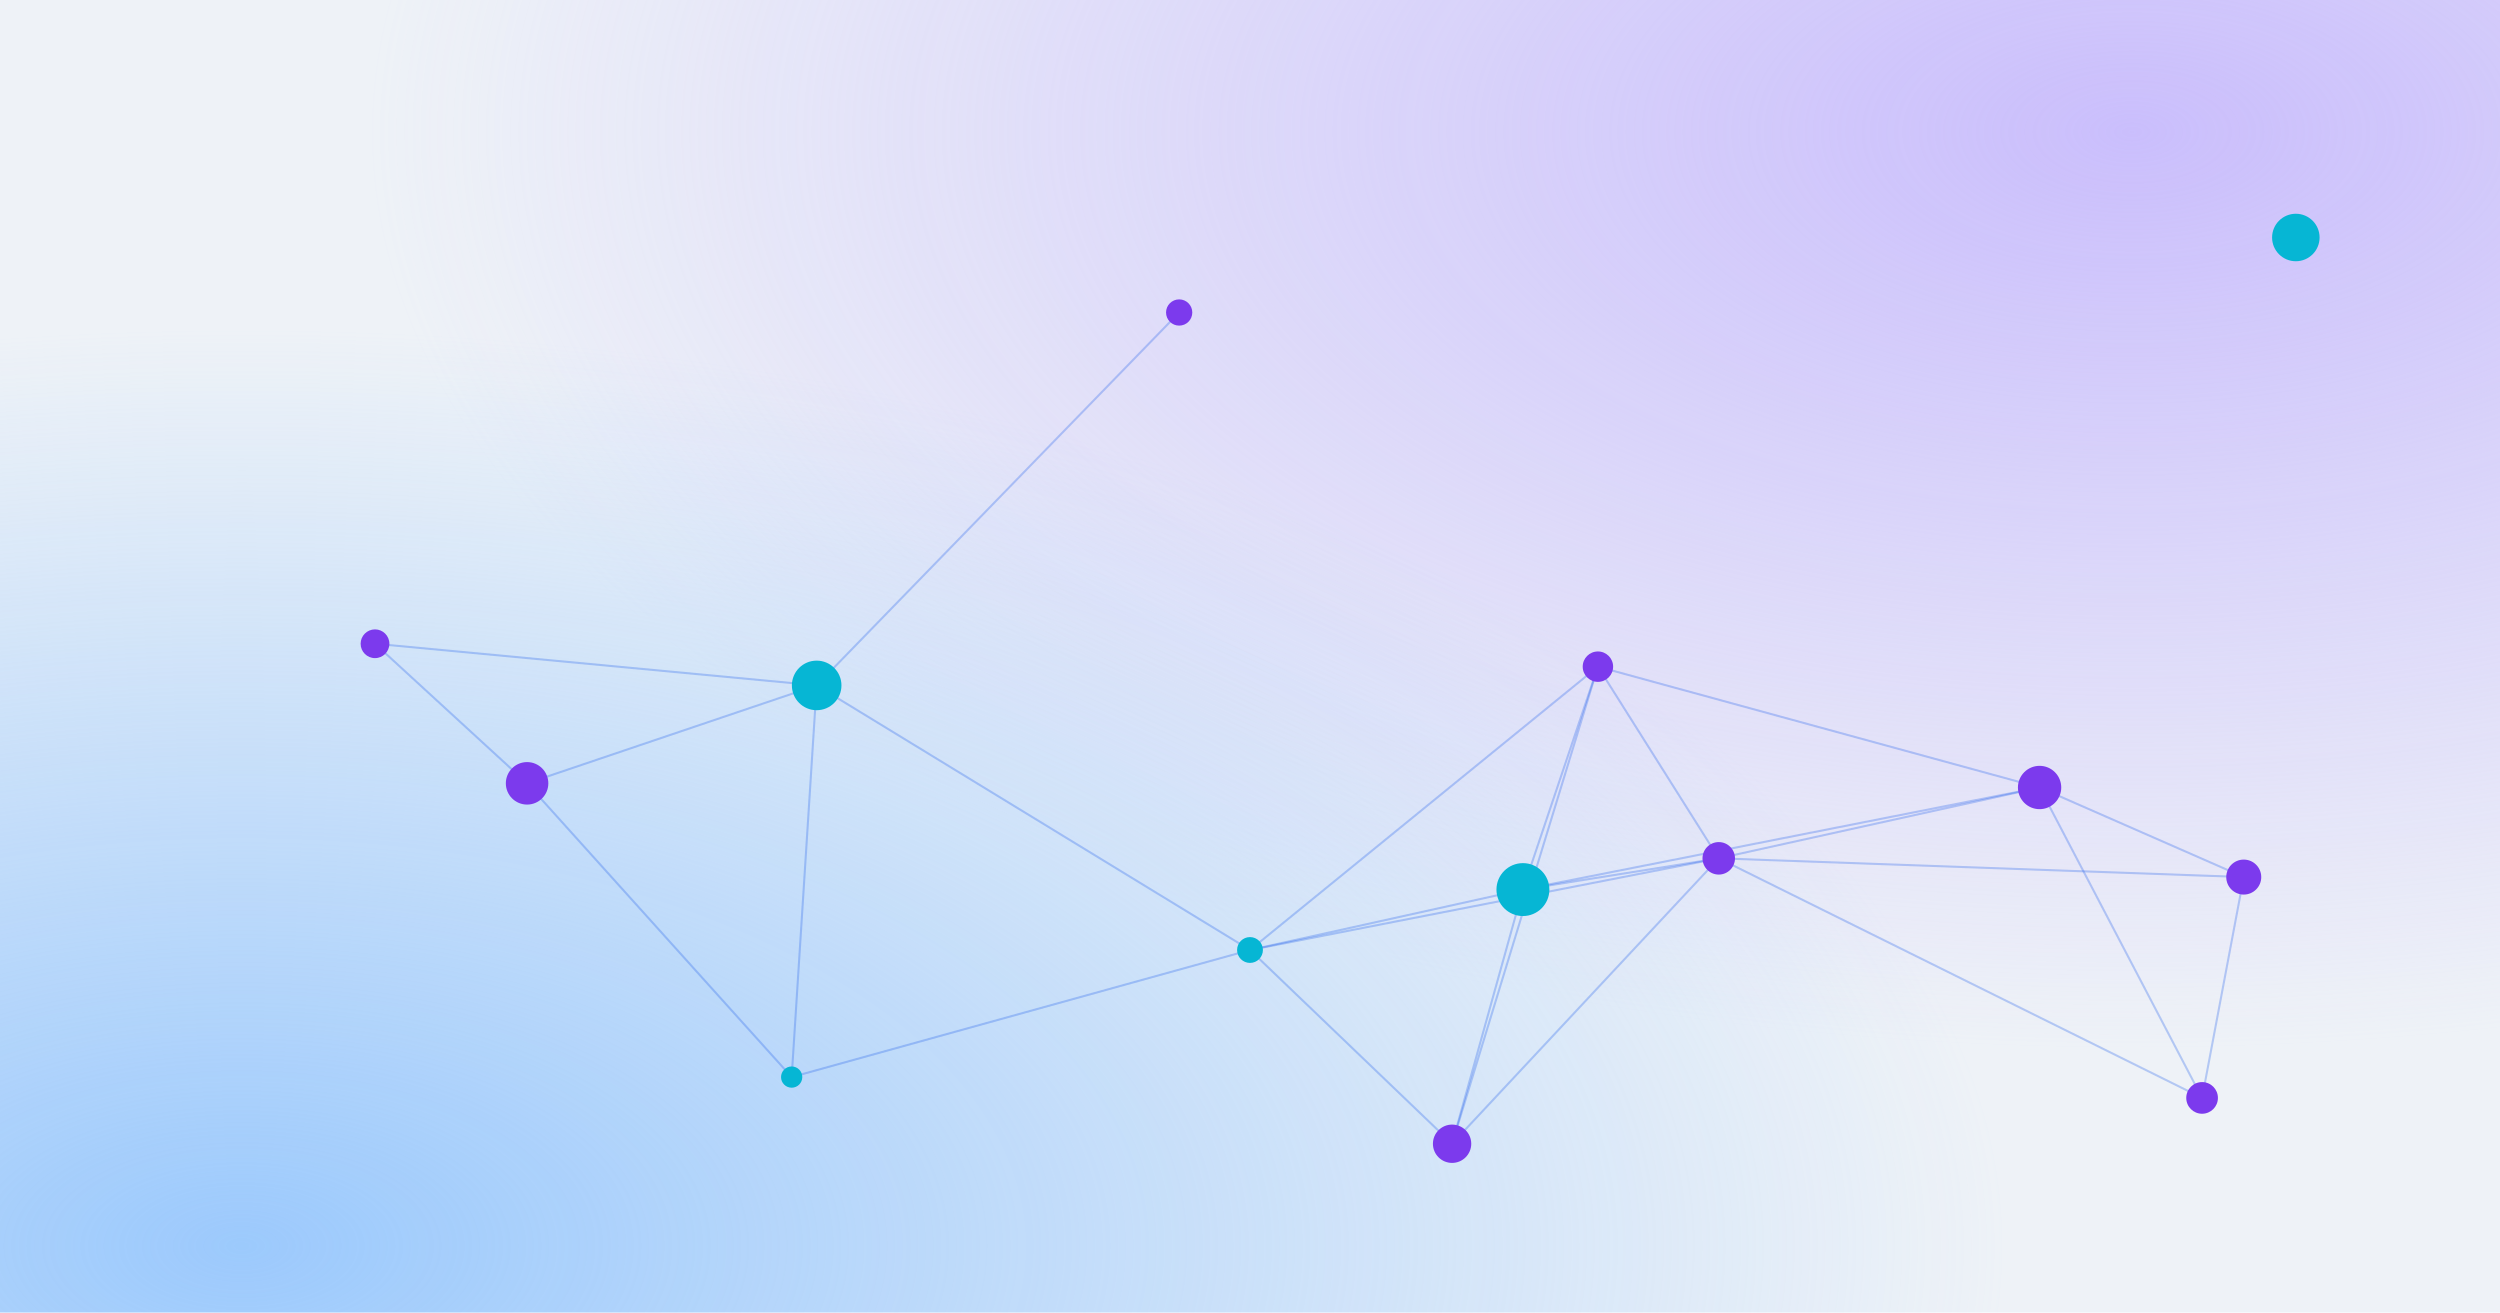
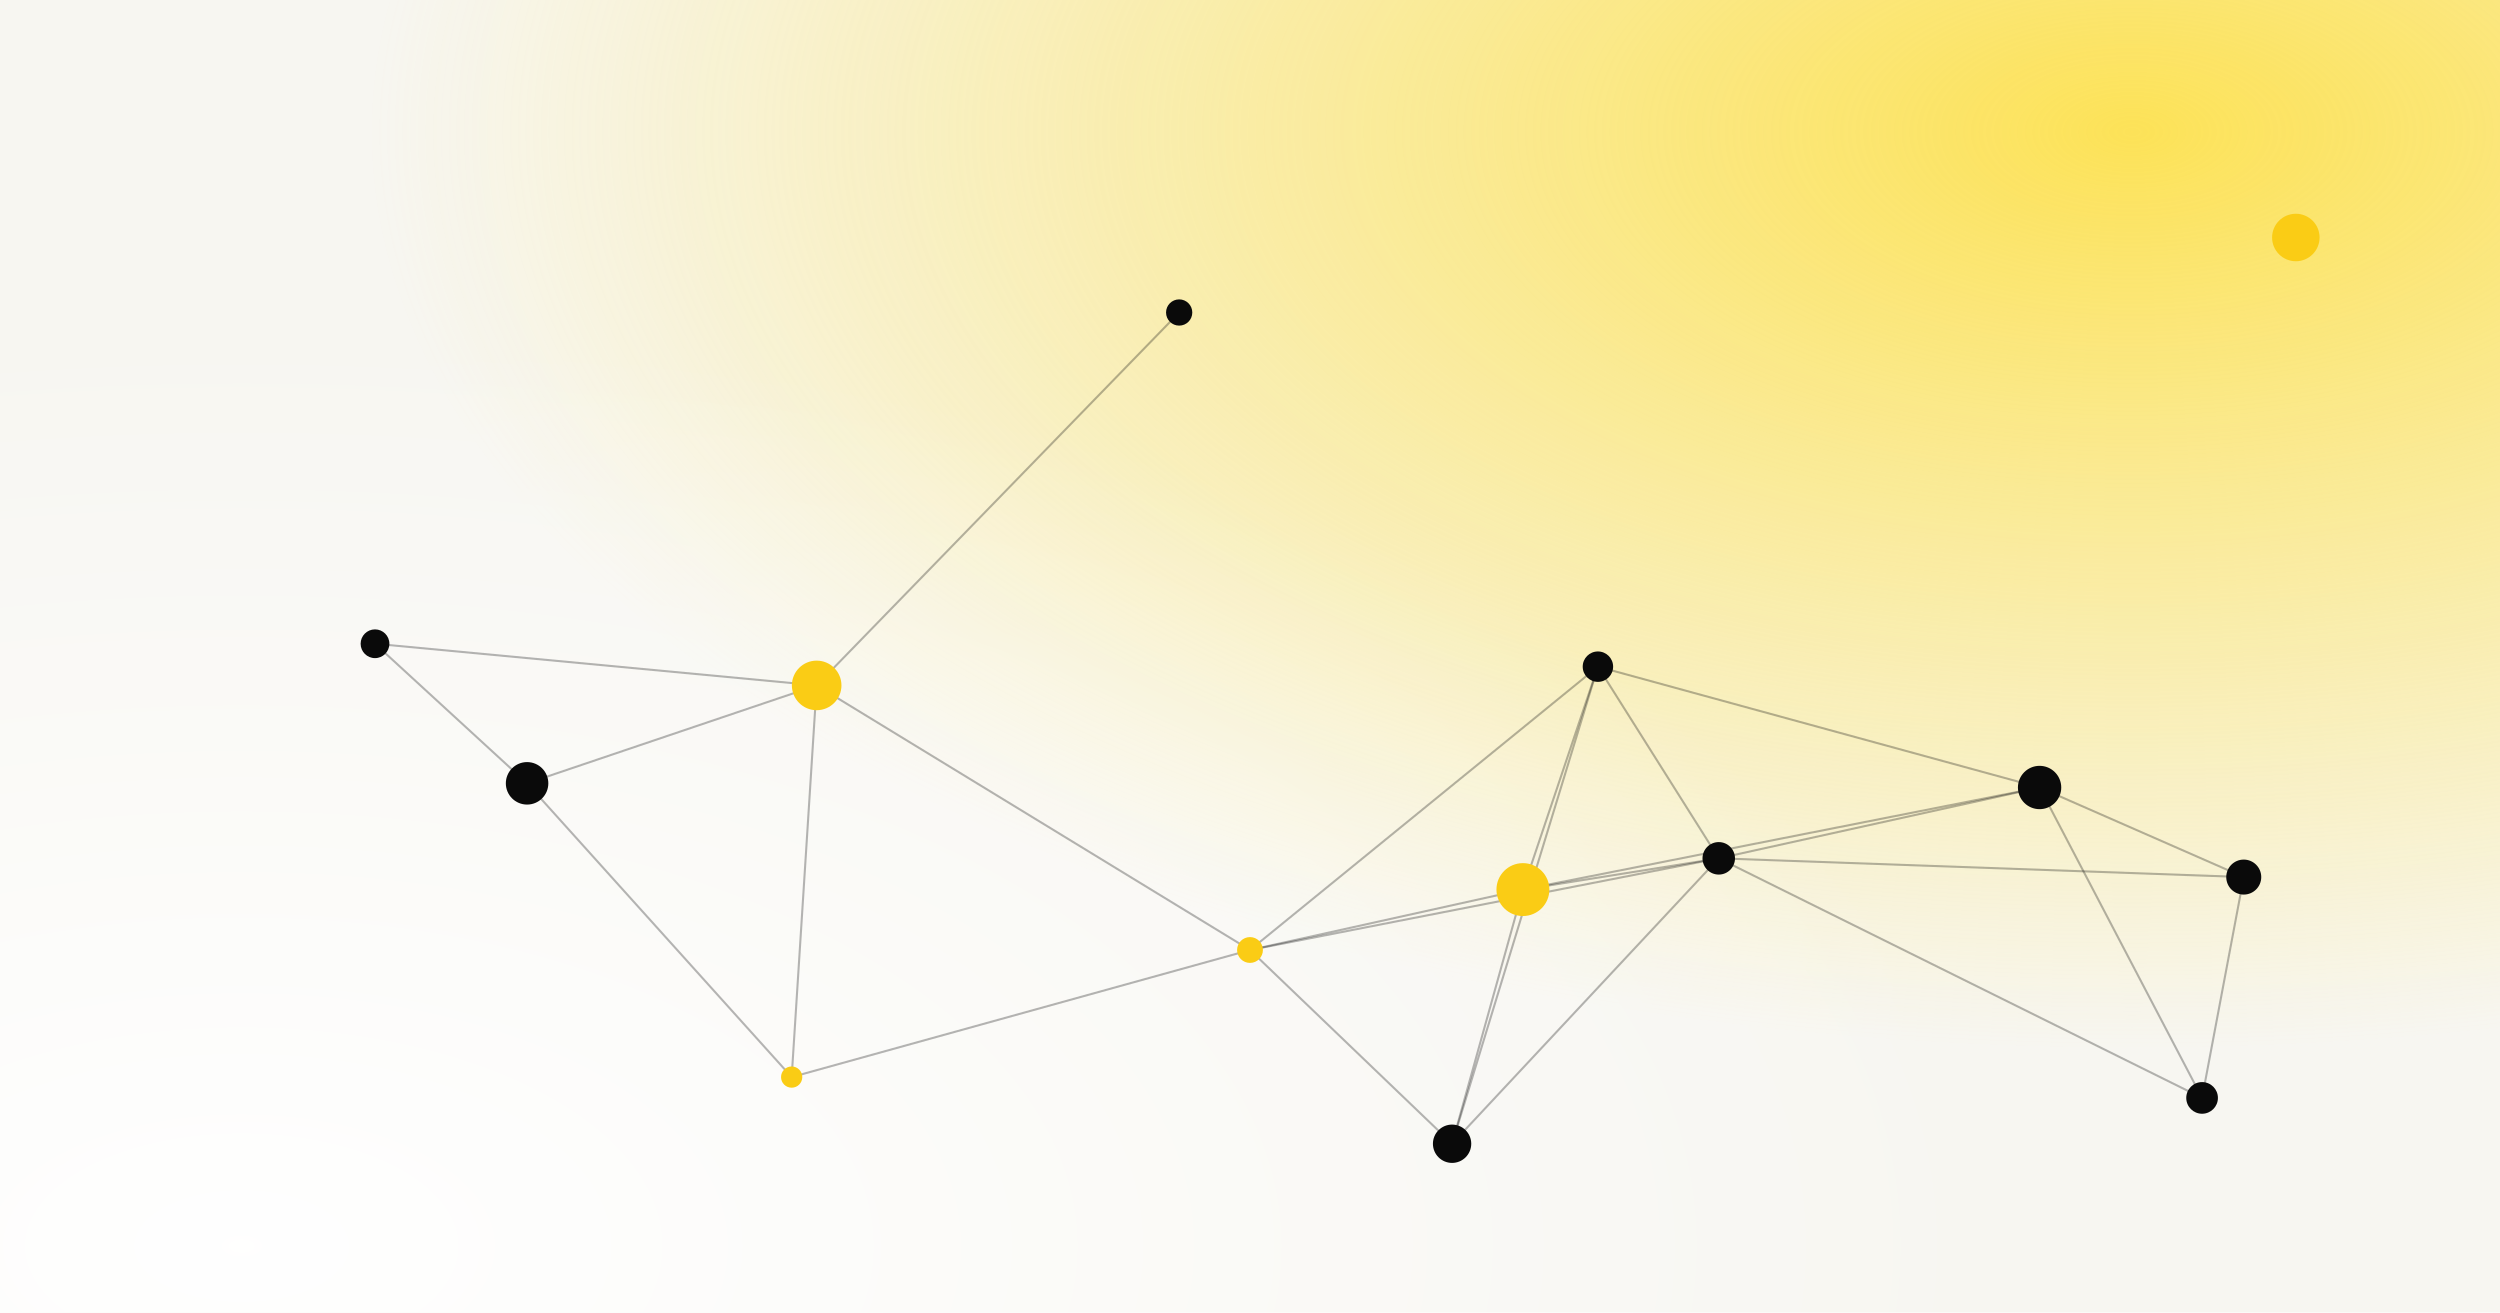
<svg xmlns="http://www.w3.org/2000/svg" viewBox="0 0 1200 630" width="1200" height="630">
  <defs>
    <radialGradient id="a" cx="85%" cy="10%" r="70%">
-       <stop offset="0" stop-color="#c4b5fd" stop-opacity=".85" />
-       <stop offset="1" stop-color="#c4b5fd" stop-opacity="0" />
+       <stop offset="0" stop-color="#fde047" stop-opacity=".9" />
+       <stop offset="1" stop-color="#fde047" stop-opacity="0" />
    </radialGradient>
    <radialGradient id="b" cx="10%" cy="95%" r="70%">
-       <stop offset="0" stop-color="#93c5fd" stop-opacity=".9" />
-       <stop offset="1" stop-color="#93c5fd" stop-opacity="0" />
+       <stop offset="0" stop-color="#ffffff" stop-opacity=".95" />
+       <stop offset="1" stop-color="#ffffff" stop-opacity="0" />
    </radialGradient>
  </defs>
-   <rect width="1200" height="630" fill="#eef2f7" />
+   <rect width="1200" height="630" fill="#f7f6f1" />
  <rect width="1200" height="630" fill="url(#a)" />
  <rect width="1200" height="630" fill="url(#b)" />
-   <line x1="566" y1="150" x2="392" y2="329" stroke="#2563eb" stroke-opacity=".30" />
-   <line x1="1057" y1="527" x2="979" y2="378" stroke="#2563eb" stroke-opacity=".30" />
-   <line x1="1057" y1="527" x2="1077" y2="421" stroke="#2563eb" stroke-opacity=".30" />
-   <line x1="1057" y1="527" x2="825" y2="412" stroke="#2563eb" stroke-opacity=".30" />
-   <line x1="767" y1="320" x2="979" y2="378" stroke="#2563eb" stroke-opacity=".30" />
-   <line x1="767" y1="320" x2="731" y2="427" stroke="#2563eb" stroke-opacity=".30" />
-   <line x1="767" y1="320" x2="697" y2="549" stroke="#2563eb" stroke-opacity=".30" />
-   <line x1="767" y1="320" x2="600" y2="456" stroke="#2563eb" stroke-opacity=".30" />
-   <line x1="767" y1="320" x2="825" y2="412" stroke="#2563eb" stroke-opacity=".30" />
-   <line x1="979" y1="378" x2="1077" y2="421" stroke="#2563eb" stroke-opacity=".30" />
-   <line x1="979" y1="378" x2="731" y2="427" stroke="#2563eb" stroke-opacity=".30" />
-   <line x1="979" y1="378" x2="825" y2="412" stroke="#2563eb" stroke-opacity=".30" />
-   <line x1="392" y1="329" x2="253" y2="376" stroke="#2563eb" stroke-opacity=".30" />
-   <line x1="392" y1="329" x2="380" y2="517" stroke="#2563eb" stroke-opacity=".30" />
-   <line x1="392" y1="329" x2="600" y2="456" stroke="#2563eb" stroke-opacity=".30" />
-   <line x1="392" y1="329" x2="180" y2="309" stroke="#2563eb" stroke-opacity=".30" />
-   <line x1="1077" y1="421" x2="825" y2="412" stroke="#2563eb" stroke-opacity=".30" />
-   <line x1="731" y1="427" x2="697" y2="549" stroke="#2563eb" stroke-opacity=".30" />
-   <line x1="731" y1="427" x2="600" y2="456" stroke="#2563eb" stroke-opacity=".30" />
-   <line x1="731" y1="427" x2="825" y2="412" stroke="#2563eb" stroke-opacity=".30" />
-   <line x1="253" y1="376" x2="380" y2="517" stroke="#2563eb" stroke-opacity=".30" />
-   <line x1="253" y1="376" x2="180" y2="309" stroke="#2563eb" stroke-opacity=".30" />
-   <line x1="697" y1="549" x2="600" y2="456" stroke="#2563eb" stroke-opacity=".30" />
-   <line x1="697" y1="549" x2="825" y2="412" stroke="#2563eb" stroke-opacity=".30" />
-   <line x1="380" y1="517" x2="600" y2="456" stroke="#2563eb" stroke-opacity=".30" />
-   <line x1="600" y1="456" x2="825" y2="412" stroke="#2563eb" stroke-opacity=".30" />
-   <circle cx="566" cy="150" r="6.3" fill="#7c3aed" />
-   <circle cx="1057" cy="527" r="7.6" fill="#7c3aed" />
-   <circle cx="767" cy="320" r="7.3" fill="#7c3aed" />
-   <circle cx="1102" cy="114" r="11.4" fill="#06b6d4" />
-   <circle cx="979" cy="378" r="10.4" fill="#7c3aed" />
-   <circle cx="392" cy="329" r="11.9" fill="#06b6d4" />
-   <circle cx="1077" cy="421" r="8.4" fill="#7c3aed" />
-   <circle cx="731" cy="427" r="12.7" fill="#06b6d4" />
-   <circle cx="253" cy="376" r="10.2" fill="#7c3aed" />
-   <circle cx="697" cy="549" r="9.2" fill="#7c3aed" />
-   <circle cx="380" cy="517" r="5.1" fill="#06b6d4" />
-   <circle cx="600" cy="456" r="6.2" fill="#06b6d4" />
-   <circle cx="825" cy="412" r="7.8" fill="#7c3aed" />
-   <circle cx="180" cy="309" r="6.9" fill="#7c3aed" />
+   <line x1="566" y1="150" x2="392" y2="329" stroke="#0a0a0a" stroke-opacity=".30" />
+   <line x1="1057" y1="527" x2="979" y2="378" stroke="#0a0a0a" stroke-opacity=".30" />
+   <line x1="1057" y1="527" x2="1077" y2="421" stroke="#0a0a0a" stroke-opacity=".30" />
+   <line x1="1057" y1="527" x2="825" y2="412" stroke="#0a0a0a" stroke-opacity=".30" />
+   <line x1="767" y1="320" x2="979" y2="378" stroke="#0a0a0a" stroke-opacity=".30" />
+   <line x1="767" y1="320" x2="731" y2="427" stroke="#0a0a0a" stroke-opacity=".30" />
+   <line x1="767" y1="320" x2="697" y2="549" stroke="#0a0a0a" stroke-opacity=".30" />
+   <line x1="767" y1="320" x2="600" y2="456" stroke="#0a0a0a" stroke-opacity=".30" />
+   <line x1="767" y1="320" x2="825" y2="412" stroke="#0a0a0a" stroke-opacity=".30" />
+   <line x1="979" y1="378" x2="1077" y2="421" stroke="#0a0a0a" stroke-opacity=".30" />
+   <line x1="979" y1="378" x2="731" y2="427" stroke="#0a0a0a" stroke-opacity=".30" />
+   <line x1="979" y1="378" x2="825" y2="412" stroke="#0a0a0a" stroke-opacity=".30" />
+   <line x1="392" y1="329" x2="253" y2="376" stroke="#0a0a0a" stroke-opacity=".30" />
+   <line x1="392" y1="329" x2="380" y2="517" stroke="#0a0a0a" stroke-opacity=".30" />
+   <line x1="392" y1="329" x2="600" y2="456" stroke="#0a0a0a" stroke-opacity=".30" />
+   <line x1="392" y1="329" x2="180" y2="309" stroke="#0a0a0a" stroke-opacity=".30" />
+   <line x1="1077" y1="421" x2="825" y2="412" stroke="#0a0a0a" stroke-opacity=".30" />
+   <line x1="731" y1="427" x2="697" y2="549" stroke="#0a0a0a" stroke-opacity=".30" />
+   <line x1="731" y1="427" x2="600" y2="456" stroke="#0a0a0a" stroke-opacity=".30" />
+   <line x1="731" y1="427" x2="825" y2="412" stroke="#0a0a0a" stroke-opacity=".30" />
+   <line x1="253" y1="376" x2="380" y2="517" stroke="#0a0a0a" stroke-opacity=".30" />
+   <line x1="253" y1="376" x2="180" y2="309" stroke="#0a0a0a" stroke-opacity=".30" />
+   <line x1="697" y1="549" x2="600" y2="456" stroke="#0a0a0a" stroke-opacity=".30" />
+   <line x1="697" y1="549" x2="825" y2="412" stroke="#0a0a0a" stroke-opacity=".30" />
+   <line x1="380" y1="517" x2="600" y2="456" stroke="#0a0a0a" stroke-opacity=".30" />
+   <line x1="600" y1="456" x2="825" y2="412" stroke="#0a0a0a" stroke-opacity=".30" />
+   <circle cx="566" cy="150" r="6.3" fill="#0a0a0a" />
+   <circle cx="1057" cy="527" r="7.6" fill="#0a0a0a" />
+   <circle cx="767" cy="320" r="7.3" fill="#0a0a0a" />
+   <circle cx="1102" cy="114" r="11.4" fill="#facc15" />
+   <circle cx="979" cy="378" r="10.4" fill="#0a0a0a" />
+   <circle cx="392" cy="329" r="11.9" fill="#facc15" />
+   <circle cx="1077" cy="421" r="8.4" fill="#0a0a0a" />
+   <circle cx="731" cy="427" r="12.7" fill="#facc15" />
+   <circle cx="253" cy="376" r="10.2" fill="#0a0a0a" />
+   <circle cx="697" cy="549" r="9.2" fill="#0a0a0a" />
+   <circle cx="380" cy="517" r="5.1" fill="#facc15" />
+   <circle cx="600" cy="456" r="6.2" fill="#facc15" />
+   <circle cx="825" cy="412" r="7.8" fill="#0a0a0a" />
+   <circle cx="180" cy="309" r="6.9" fill="#0a0a0a" />
</svg>
